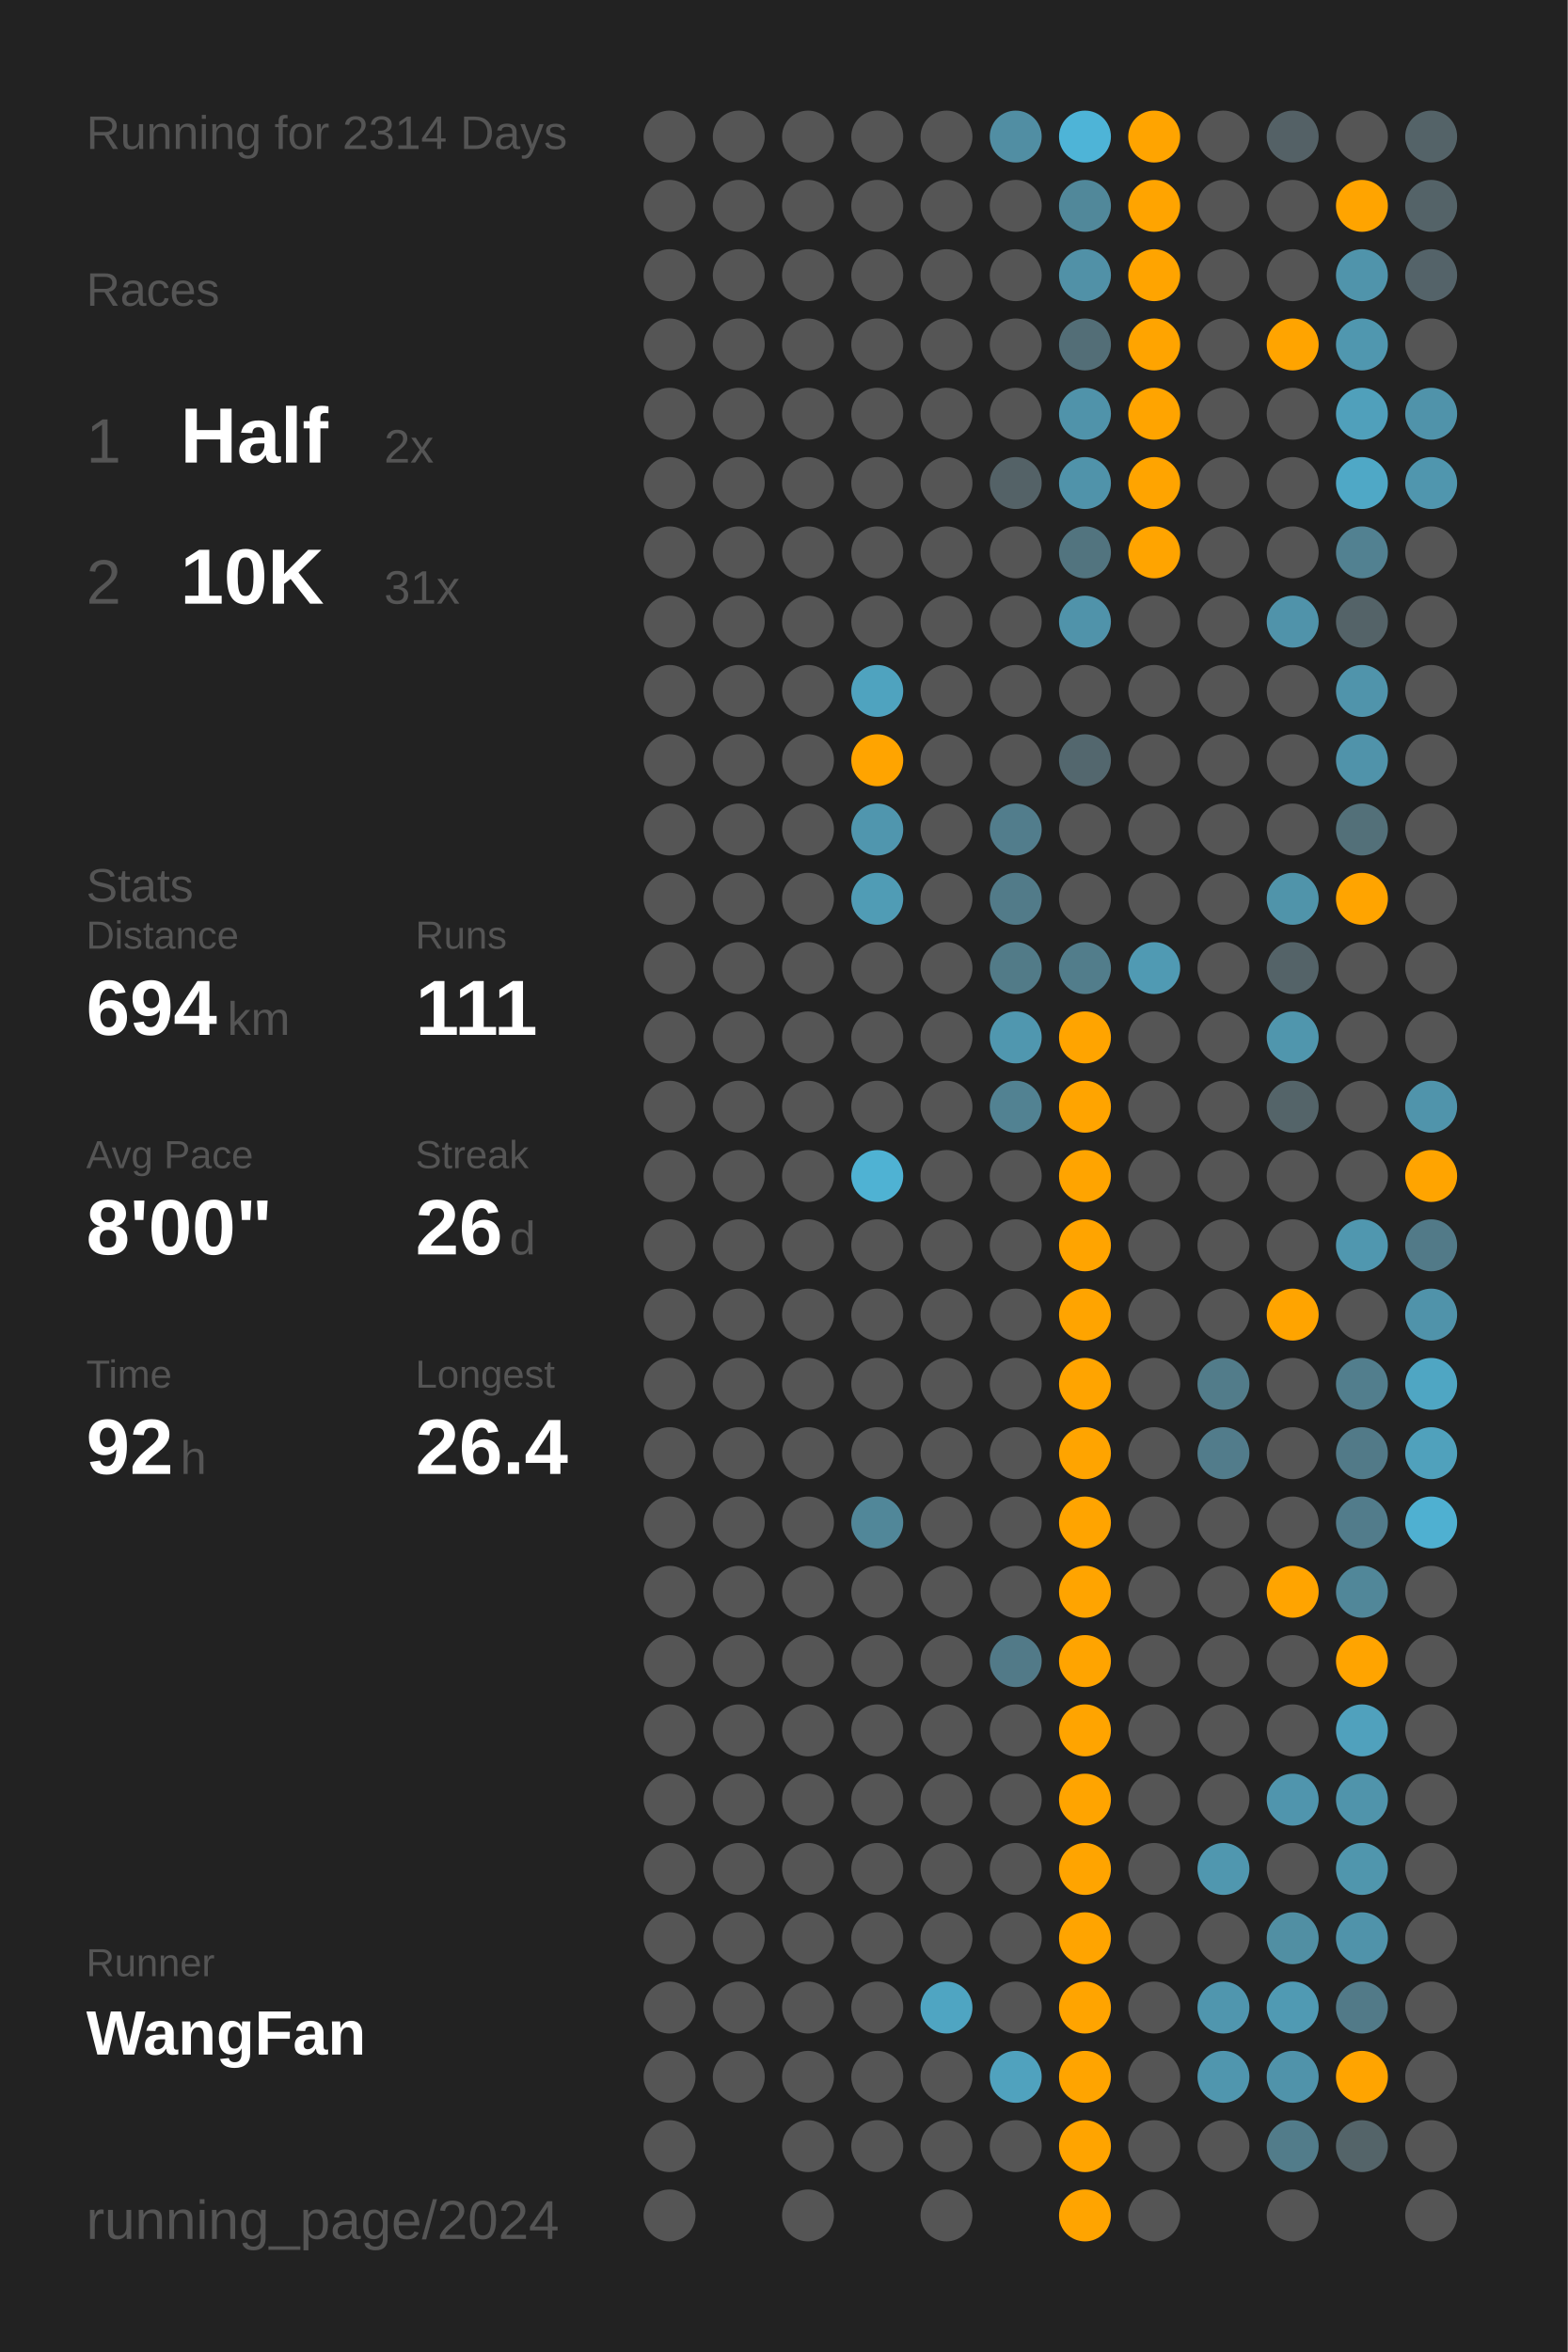
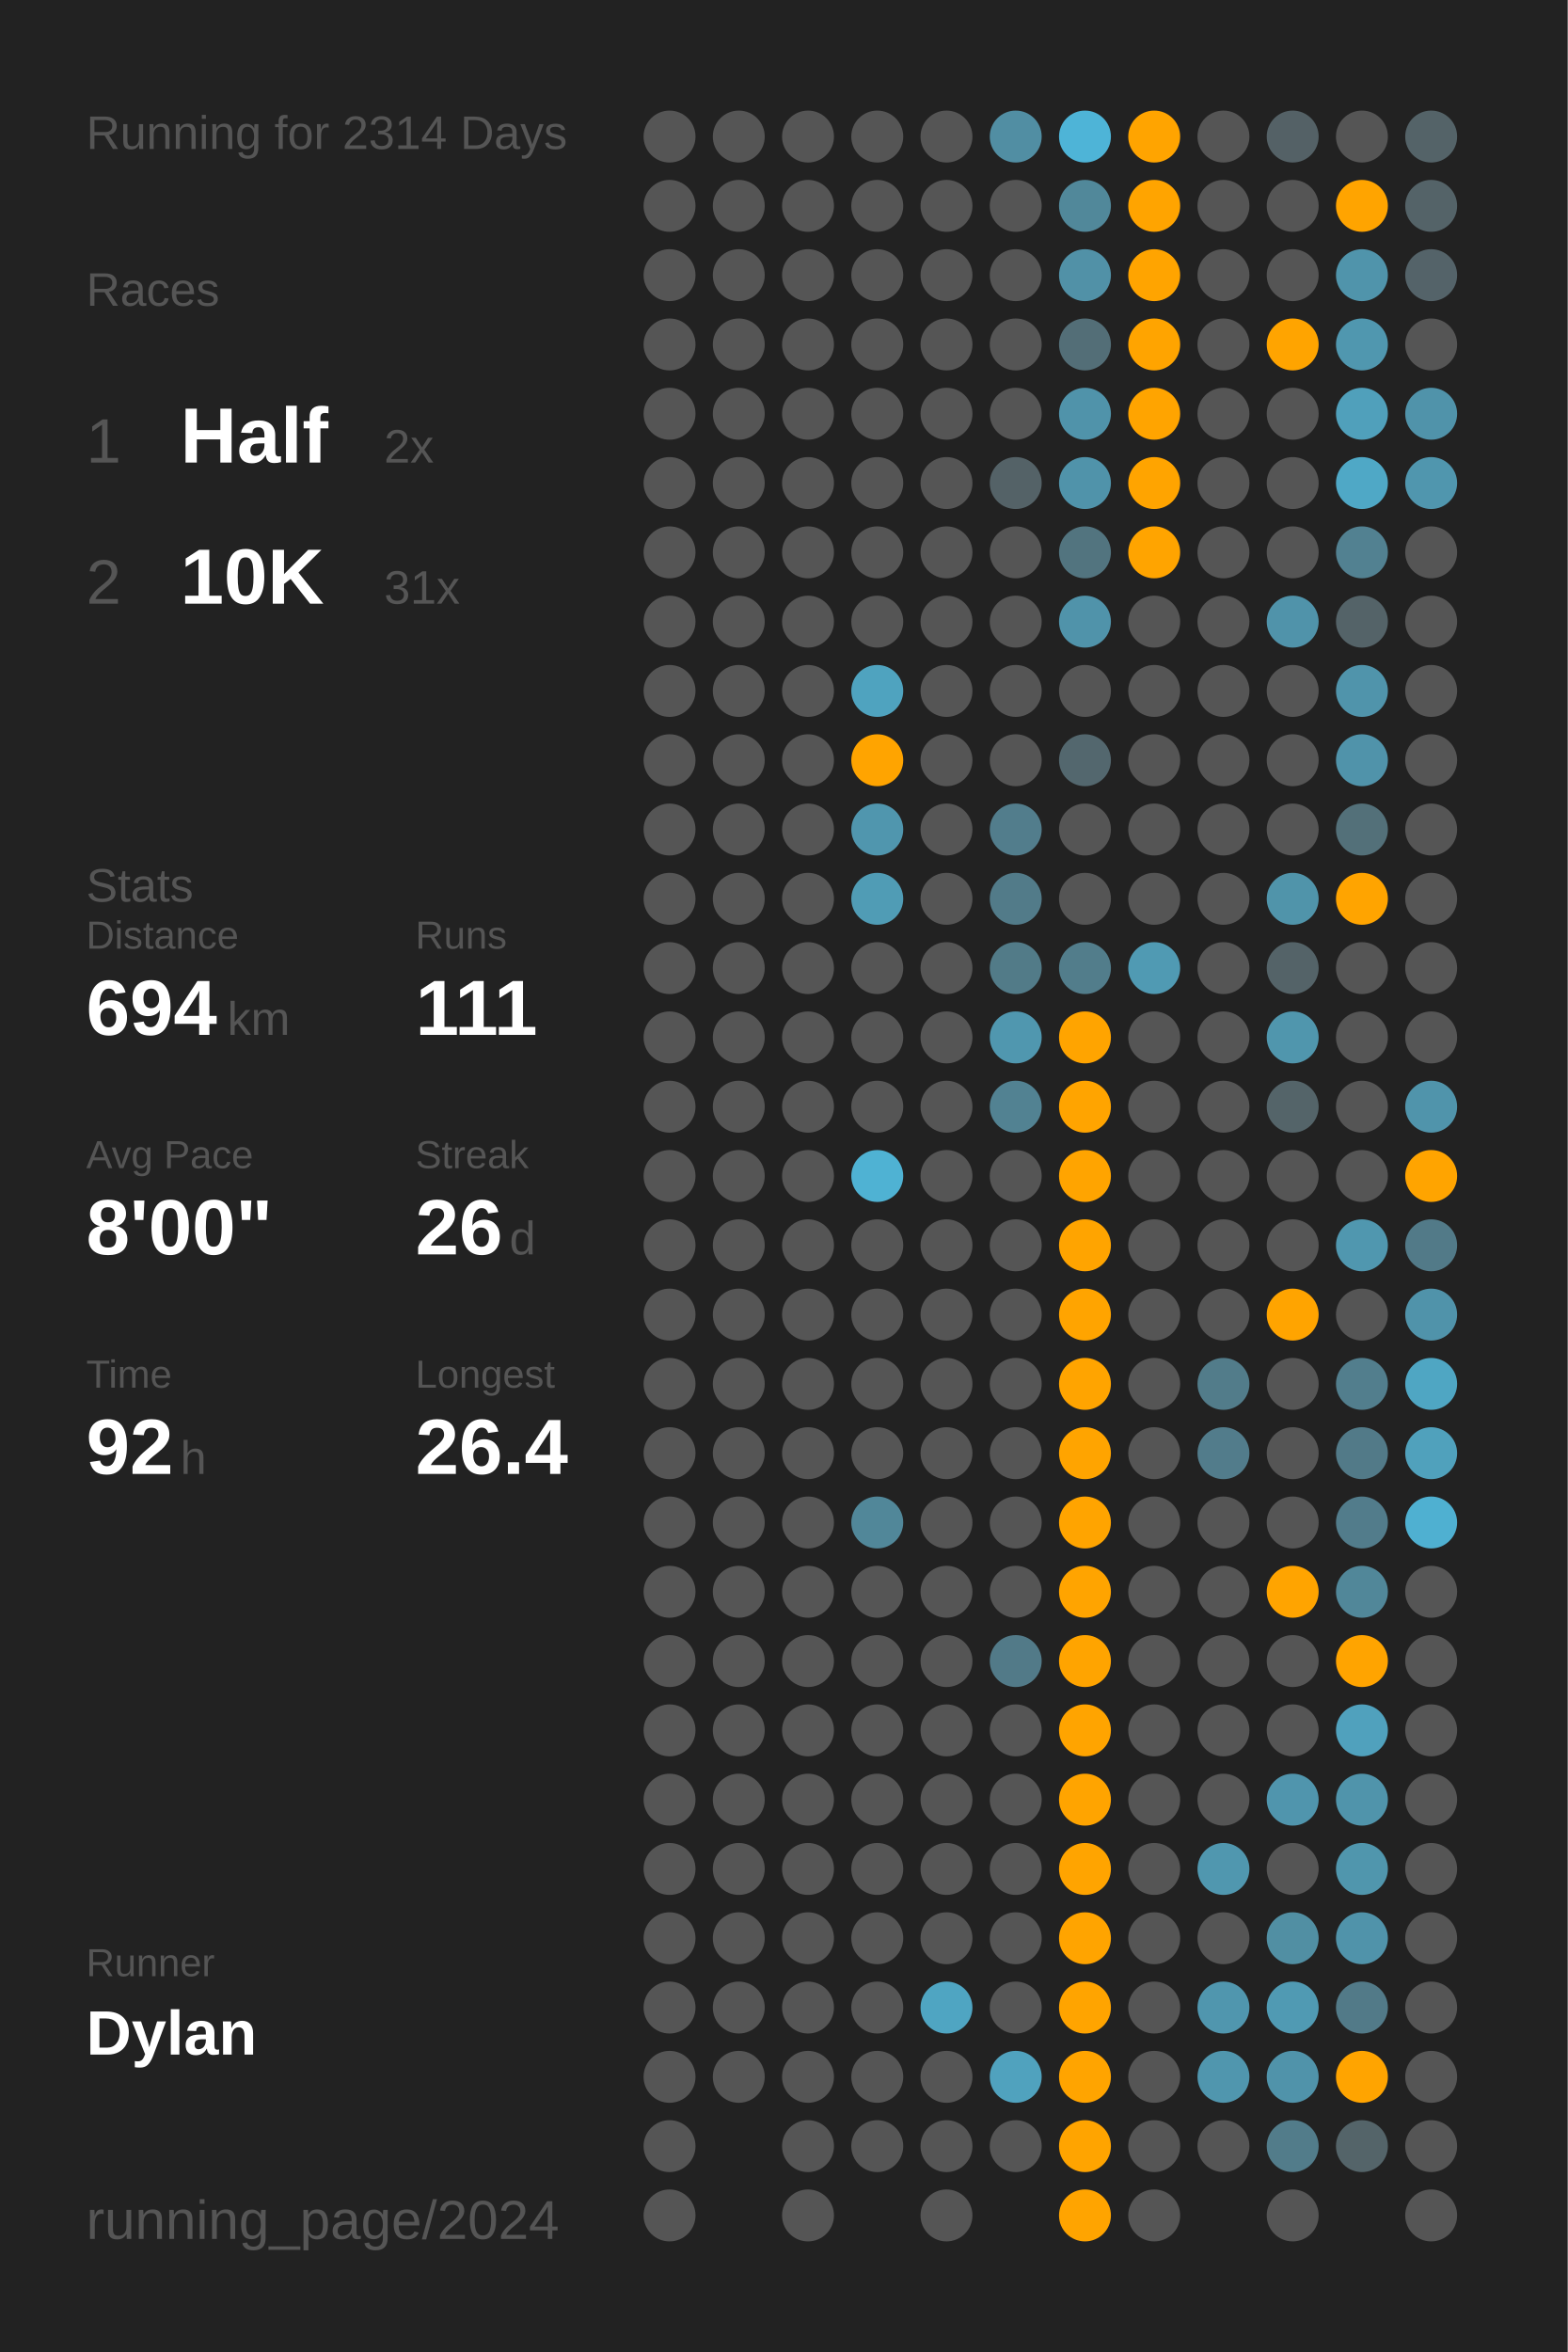
<svg xmlns="http://www.w3.org/2000/svg" baseProfile="full" height="300mm" version="1.1" viewBox="0,0,200,300" width="200mm">
  <defs />
  <rect fill="#222222" height="300" width="200" x="0" y="0" />
  <text fill="#555555" style="font-size:6px; font-family:Arial;" x="11" y="19">Running for 2314 Days</text>
  <text fill="#555555" style="font-size:6px; font-family:Arial;" x="11" y="39">Races</text>
  <text fill="#555555" style="font-size:8px; font-family:Arial;" x="11" y="59">1</text>
  <text fill="#FFFFFF" style="font-size:10px; font-family:Arial; font-weight:bold;" x="23" y="59">Half</text>
  <text fill="#555555" style="font-size:6px; font-family:Arial;" x="49" y="59">2x</text>
  <text fill="#555555" style="font-size:8px; font-family:Arial;" x="11" y="77">2</text>
  <text fill="#FFFFFF" style="font-size:10px; font-family:Arial; font-weight:bold;" x="23" y="77">10K</text>
  <text fill="#555555" style="font-size:6px; font-family:Arial;" x="49" y="77">31x</text>
  <text fill="#555555" style="font-size:6px; font-family:Arial;" x="11" y="115">Stats</text>
  <text fill="#555555" style="font-size:5px; font-family:Arial;" x="11" y="121">Distance</text>
  <text fill="#FFFFFF" style="font-size:10px; font-family:Arial; font-weight:bold;" x="11" y="132">694</text>
  <text fill="#555555" style="font-size:6px; font-family:Arial;" x="29" y="132">km</text>
  <text fill="#555555" style="font-size:5px; font-family:Arial;" x="53" y="121">Runs</text>
  <text fill="#FFFFFF" style="font-size:10px; font-family:Arial; font-weight:bold;" x="53" y="132">111</text>
  <text fill="#555555" style="font-size:5px; font-family:Arial;" x="11" y="149">Avg Pace</text>
  <text fill="#FFFFFF" style="font-size:10px; font-family:Arial; font-weight:bold;" x="11" y="160">8'00"</text>
  <text fill="#555555" style="font-size:5px; font-family:Arial;" x="53" y="149">Streak</text>
  <text fill="#FFFFFF" style="font-size:10px; font-family:Arial; font-weight:bold;" x="53" y="160">26</text>
  <text fill="#555555" style="font-size:6px; font-family:Arial;" x="65" y="160">d</text>
  <text fill="#555555" style="font-size:5px; font-family:Arial;" x="11" y="177">Time</text>
  <text fill="#FFFFFF" style="font-size:10px; font-family:Arial; font-weight:bold;" x="11" y="188">92</text>
  <text fill="#555555" style="font-size:6px; font-family:Arial;" x="23" y="188">h</text>
  <text fill="#555555" style="font-size:5px; font-family:Arial;" x="53" y="177">Longest</text>
  <text fill="#FFFFFF" style="font-size:10px; font-family:Arial; font-weight:bold;" x="53" y="188">26.4</text>
  <text fill="#555555" style="font-size:5px; font-family:Arial;" x="11" y="252.065">Runner</text>
-   <text fill="#FFFFFF" style="font-size:8px; font-family:Arial; font-weight:bold;" x="11" y="262.065">WangFan</text>
+   <text fill="#FFFFFF" style="font-size:8px; font-family:Arial; font-weight:bold;" x="11" y="262.065">Dylan</text>
  <text fill="#555555" style="font-size:7px; font-family:Arial;" x="11" y="285.581">running_page/2024</text>
  <circle cx="85.417" cy="17.419" fill="#555555" r="3.312" />
  <circle cx="85.417" cy="26.258" fill="#555555" r="3.312" />
  <circle cx="85.417" cy="35.097" fill="#555555" r="3.312" />
  <circle cx="85.417" cy="43.935" fill="#555555" r="3.312" />
  <circle cx="85.417" cy="52.774" fill="#555555" r="3.312" />
  <circle cx="85.417" cy="61.613" fill="#555555" r="3.312" />
  <circle cx="85.417" cy="70.452" fill="#555555" r="3.312" />
  <circle cx="85.417" cy="79.29" fill="#555555" r="3.312" />
  <circle cx="85.417" cy="88.129" fill="#555555" r="3.312" />
  <circle cx="85.417" cy="96.968" fill="#555555" r="3.312" />
  <circle cx="85.417" cy="105.806" fill="#555555" r="3.312" />
  <circle cx="85.417" cy="114.645" fill="#555555" r="3.312" />
  <circle cx="85.417" cy="123.484" fill="#555555" r="3.312" />
  <circle cx="85.417" cy="132.323" fill="#555555" r="3.312" />
  <circle cx="85.417" cy="141.161" fill="#555555" r="3.312" />
  <circle cx="85.417" cy="150" fill="#555555" r="3.312" />
  <circle cx="85.417" cy="158.839" fill="#555555" r="3.312" />
  <circle cx="85.417" cy="167.677" fill="#555555" r="3.312" />
  <circle cx="85.417" cy="176.516" fill="#555555" r="3.312" />
  <circle cx="85.417" cy="185.355" fill="#555555" r="3.312" />
  <circle cx="85.417" cy="194.194" fill="#555555" r="3.312" />
  <circle cx="85.417" cy="203.032" fill="#555555" r="3.312" />
  <circle cx="85.417" cy="211.871" fill="#555555" r="3.312" />
  <circle cx="85.417" cy="220.71" fill="#555555" r="3.312" />
  <circle cx="85.417" cy="229.548" fill="#555555" r="3.312" />
  <circle cx="85.417" cy="238.387" fill="#555555" r="3.312" />
  <circle cx="85.417" cy="247.226" fill="#555555" r="3.312" />
  <circle cx="85.417" cy="256.065" fill="#555555" r="3.312" />
  <circle cx="85.417" cy="264.903" fill="#555555" r="3.312" />
  <circle cx="85.417" cy="273.742" fill="#555555" r="3.312" />
  <circle cx="85.417" cy="282.581" fill="#555555" r="3.312" />
  <circle cx="94.25" cy="17.419" fill="#555555" r="3.312" />
  <circle cx="94.25" cy="26.258" fill="#555555" r="3.312" />
  <circle cx="94.25" cy="35.097" fill="#555555" r="3.312" />
  <circle cx="94.25" cy="43.935" fill="#555555" r="3.312" />
  <circle cx="94.25" cy="52.774" fill="#555555" r="3.312" />
  <circle cx="94.25" cy="61.613" fill="#555555" r="3.312" />
  <circle cx="94.25" cy="70.452" fill="#555555" r="3.312" />
  <circle cx="94.25" cy="79.29" fill="#555555" r="3.312" />
  <circle cx="94.25" cy="88.129" fill="#555555" r="3.312" />
  <circle cx="94.25" cy="96.968" fill="#555555" r="3.312" />
  <circle cx="94.25" cy="105.806" fill="#555555" r="3.312" />
  <circle cx="94.25" cy="114.645" fill="#555555" r="3.312" />
  <circle cx="94.25" cy="123.484" fill="#555555" r="3.312" />
  <circle cx="94.25" cy="132.323" fill="#555555" r="3.312" />
  <circle cx="94.25" cy="141.161" fill="#555555" r="3.312" />
  <circle cx="94.25" cy="150" fill="#555555" r="3.312" />
  <circle cx="94.25" cy="158.839" fill="#555555" r="3.312" />
  <circle cx="94.25" cy="167.677" fill="#555555" r="3.312" />
  <circle cx="94.25" cy="176.516" fill="#555555" r="3.312" />
  <circle cx="94.25" cy="185.355" fill="#555555" r="3.312" />
  <circle cx="94.25" cy="194.194" fill="#555555" r="3.312" />
  <circle cx="94.25" cy="203.032" fill="#555555" r="3.312" />
  <circle cx="94.25" cy="211.871" fill="#555555" r="3.312" />
  <circle cx="94.25" cy="220.71" fill="#555555" r="3.312" />
  <circle cx="94.25" cy="229.548" fill="#555555" r="3.312" />
  <circle cx="94.25" cy="238.387" fill="#555555" r="3.312" />
  <circle cx="94.25" cy="247.226" fill="#555555" r="3.312" />
  <circle cx="94.25" cy="256.065" fill="#555555" r="3.312" />
  <circle cx="94.25" cy="264.903" fill="#555555" r="3.312" />
  <circle cx="103.083" cy="17.419" fill="#555555" r="3.312" />
  <circle cx="103.083" cy="26.258" fill="#555555" r="3.312" />
  <circle cx="103.083" cy="35.097" fill="#555555" r="3.312" />
  <circle cx="103.083" cy="43.935" fill="#555555" r="3.312" />
  <circle cx="103.083" cy="52.774" fill="#555555" r="3.312" />
  <circle cx="103.083" cy="61.613" fill="#555555" r="3.312" />
  <circle cx="103.083" cy="70.452" fill="#555555" r="3.312" />
  <circle cx="103.083" cy="79.29" fill="#555555" r="3.312" />
  <circle cx="103.083" cy="88.129" fill="#555555" r="3.312" />
  <circle cx="103.083" cy="96.968" fill="#555555" r="3.312" />
  <circle cx="103.083" cy="105.806" fill="#555555" r="3.312" />
  <circle cx="103.083" cy="114.645" fill="#555555" r="3.312" />
  <circle cx="103.083" cy="123.484" fill="#555555" r="3.312" />
  <circle cx="103.083" cy="132.323" fill="#555555" r="3.312" />
  <circle cx="103.083" cy="141.161" fill="#555555" r="3.312" />
  <circle cx="103.083" cy="150" fill="#555555" r="3.312" />
  <circle cx="103.083" cy="158.839" fill="#555555" r="3.312" />
  <circle cx="103.083" cy="167.677" fill="#555555" r="3.312" />
  <circle cx="103.083" cy="176.516" fill="#555555" r="3.312" />
  <circle cx="103.083" cy="185.355" fill="#555555" r="3.312" />
  <circle cx="103.083" cy="194.194" fill="#555555" r="3.312" />
  <circle cx="103.083" cy="203.032" fill="#555555" r="3.312" />
  <circle cx="103.083" cy="211.871" fill="#555555" r="3.312" />
  <circle cx="103.083" cy="220.71" fill="#555555" r="3.312" />
  <circle cx="103.083" cy="229.548" fill="#555555" r="3.312" />
  <circle cx="103.083" cy="238.387" fill="#555555" r="3.312" />
  <circle cx="103.083" cy="247.226" fill="#555555" r="3.312" />
  <circle cx="103.083" cy="256.065" fill="#555555" r="3.312" />
  <circle cx="103.083" cy="264.903" fill="#555555" r="3.312" />
  <circle cx="103.083" cy="273.742" fill="#555555" r="3.312" />
  <circle cx="103.083" cy="282.581" fill="#555555" r="3.312" />
  <circle cx="111.917" cy="17.419" fill="#555555" r="3.312" />
  <circle cx="111.917" cy="26.258" fill="#555555" r="3.312" />
  <circle cx="111.917" cy="35.097" fill="#555555" r="3.312" />
  <circle cx="111.917" cy="43.935" fill="#555555" r="3.312" />
  <circle cx="111.917" cy="52.774" fill="#555555" r="3.312" />
  <circle cx="111.917" cy="61.613" fill="#555555" r="3.312" />
  <circle cx="111.917" cy="70.452" fill="#555555" r="3.312" />
  <circle cx="111.917" cy="79.29" fill="#555555" r="3.312" />
  <circle cx="111.917" cy="88.129" fill="#4fa3bf" r="3.312" />
  <circle cx="111.917" cy="96.968" fill="#ffa400" r="3.312" />
  <circle cx="111.917" cy="105.806" fill="#5096ae" r="3.312" />
  <circle cx="111.917" cy="114.645" fill="#509cb5" r="3.312" />
  <circle cx="111.917" cy="123.484" fill="#555555" r="3.312" />
  <circle cx="111.917" cy="132.323" fill="#555555" r="3.312" />
  <circle cx="111.917" cy="141.161" fill="#555555" r="3.312" />
  <circle cx="111.917" cy="150" fill="#4fb2d3" r="3.312" />
  <circle cx="111.917" cy="158.839" fill="#555555" r="3.312" />
  <circle cx="111.917" cy="167.677" fill="#555555" r="3.312" />
  <circle cx="111.917" cy="176.516" fill="#555555" r="3.312" />
  <circle cx="111.917" cy="185.355" fill="#555555" r="3.312" />
  <circle cx="111.917" cy="194.194" fill="#518799" r="3.312" />
  <circle cx="111.917" cy="203.032" fill="#555555" r="3.312" />
  <circle cx="111.917" cy="211.871" fill="#555555" r="3.312" />
  <circle cx="111.917" cy="220.71" fill="#555555" r="3.312" />
  <circle cx="111.917" cy="229.548" fill="#555555" r="3.312" />
  <circle cx="111.917" cy="238.387" fill="#555555" r="3.312" />
  <circle cx="111.917" cy="247.226" fill="#555555" r="3.312" />
  <circle cx="111.917" cy="256.065" fill="#555555" r="3.312" />
  <circle cx="111.917" cy="264.903" fill="#555555" r="3.312" />
  <circle cx="111.917" cy="273.742" fill="#555555" r="3.312" />
  <circle cx="120.75" cy="17.419" fill="#555555" r="3.312" />
  <circle cx="120.75" cy="26.258" fill="#555555" r="3.312" />
  <circle cx="120.75" cy="35.097" fill="#555555" r="3.312" />
  <circle cx="120.75" cy="43.935" fill="#555555" r="3.312" />
  <circle cx="120.75" cy="52.774" fill="#555555" r="3.312" />
  <circle cx="120.75" cy="61.613" fill="#555555" r="3.312" />
  <circle cx="120.75" cy="70.452" fill="#555555" r="3.312" />
  <circle cx="120.75" cy="79.29" fill="#555555" r="3.312" />
  <circle cx="120.75" cy="88.129" fill="#555555" r="3.312" />
  <circle cx="120.75" cy="96.968" fill="#555555" r="3.312" />
  <circle cx="120.75" cy="105.806" fill="#555555" r="3.312" />
  <circle cx="120.75" cy="114.645" fill="#555555" r="3.312" />
  <circle cx="120.75" cy="123.484" fill="#555555" r="3.312" />
  <circle cx="120.75" cy="132.323" fill="#555555" r="3.312" />
  <circle cx="120.75" cy="141.161" fill="#555555" r="3.312" />
  <circle cx="120.75" cy="150" fill="#555555" r="3.312" />
  <circle cx="120.75" cy="158.839" fill="#555555" r="3.312" />
  <circle cx="120.75" cy="167.677" fill="#555555" r="3.312" />
  <circle cx="120.75" cy="176.516" fill="#555555" r="3.312" />
  <circle cx="120.75" cy="185.355" fill="#555555" r="3.312" />
  <circle cx="120.75" cy="194.194" fill="#555555" r="3.312" />
  <circle cx="120.75" cy="203.032" fill="#555555" r="3.312" />
  <circle cx="120.75" cy="211.871" fill="#555555" r="3.312" />
  <circle cx="120.75" cy="220.71" fill="#555555" r="3.312" />
  <circle cx="120.75" cy="229.548" fill="#555555" r="3.312" />
  <circle cx="120.75" cy="238.387" fill="#555555" r="3.312" />
  <circle cx="120.75" cy="247.226" fill="#555555" r="3.312" />
  <circle cx="120.75" cy="256.065" fill="#4fa5c2" r="3.312" />
  <circle cx="120.75" cy="264.903" fill="#555555" r="3.312" />
  <circle cx="120.75" cy="273.742" fill="#555555" r="3.312" />
  <circle cx="120.75" cy="282.581" fill="#555555" r="3.312" />
  <circle cx="129.583" cy="17.419" fill="#518ea3" r="3.312" />
  <circle cx="129.583" cy="26.258" fill="#555555" r="3.312" />
  <circle cx="129.583" cy="35.097" fill="#555555" r="3.312" />
  <circle cx="129.583" cy="43.935" fill="#555555" r="3.312" />
  <circle cx="129.583" cy="52.774" fill="#555555" r="3.312" />
  <circle cx="129.583" cy="61.613" fill="#546267" r="3.312" />
  <circle cx="129.583" cy="70.452" fill="#555555" r="3.312" />
  <circle cx="129.583" cy="79.29" fill="#555555" r="3.312" />
  <circle cx="129.583" cy="88.129" fill="#555555" r="3.312" />
  <circle cx="129.583" cy="96.968" fill="#555555" r="3.312" />
  <circle cx="129.583" cy="105.806" fill="#527d8c" r="3.312" />
  <circle cx="129.583" cy="114.645" fill="#527b89" r="3.312" />
  <circle cx="129.583" cy="123.484" fill="#527b88" r="3.312" />
  <circle cx="129.583" cy="132.323" fill="#5097af" r="3.312" />
  <circle cx="129.583" cy="141.161" fill="#528292" r="3.312" />
  <circle cx="129.583" cy="150" fill="#555555" r="3.312" />
  <circle cx="129.583" cy="158.839" fill="#555555" r="3.312" />
  <circle cx="129.583" cy="167.677" fill="#555555" r="3.312" />
  <circle cx="129.583" cy="176.516" fill="#555555" r="3.312" />
  <circle cx="129.583" cy="185.355" fill="#555555" r="3.312" />
  <circle cx="129.583" cy="194.194" fill="#555555" r="3.312" />
  <circle cx="129.583" cy="203.032" fill="#555555" r="3.312" />
  <circle cx="129.583" cy="211.871" fill="#527a88" r="3.312" />
  <circle cx="129.583" cy="220.71" fill="#555555" r="3.312" />
  <circle cx="129.583" cy="229.548" fill="#555555" r="3.312" />
  <circle cx="129.583" cy="238.387" fill="#555555" r="3.312" />
  <circle cx="129.583" cy="247.226" fill="#555555" r="3.312" />
  <circle cx="129.583" cy="256.065" fill="#555555" r="3.312" />
  <circle cx="129.583" cy="264.903" fill="#50a2be" r="3.312" />
  <circle cx="129.583" cy="273.742" fill="#555555" r="3.312" />
  <circle cx="138.417" cy="17.419" fill="#4eb4d7" r="3.312" />
  <circle cx="138.417" cy="26.258" fill="#51889a" r="3.312" />
  <circle cx="138.417" cy="35.097" fill="#5191a7" r="3.312" />
  <circle cx="138.417" cy="43.935" fill="#536e77" r="3.312" />
  <circle cx="138.417" cy="52.774" fill="#5093aa" r="3.312" />
  <circle cx="138.417" cy="61.613" fill="#5093aa" r="3.312" />
  <circle cx="138.417" cy="70.452" fill="#52747f" r="3.312" />
  <circle cx="138.417" cy="79.29" fill="#5093aa" r="3.312" />
  <circle cx="138.417" cy="88.129" fill="#555555" r="3.312" />
  <circle cx="138.417" cy="96.968" fill="#53676e" r="3.312" />
  <circle cx="138.417" cy="105.806" fill="#555555" r="3.312" />
  <circle cx="138.417" cy="114.645" fill="#555555" r="3.312" />
  <circle cx="138.417" cy="123.484" fill="#527d8b" r="3.312" />
  <circle cx="138.417" cy="132.323" fill="#ffa400" r="3.312" />
  <circle cx="138.417" cy="141.161" fill="#ffa400" r="3.312" />
  <circle cx="138.417" cy="150" fill="#ffa400" r="3.312" />
  <circle cx="138.417" cy="158.839" fill="#ffa400" r="3.312" />
  <circle cx="138.417" cy="167.677" fill="#ffa400" r="3.312" />
  <circle cx="138.417" cy="176.516" fill="#ffa400" r="3.312" />
  <circle cx="138.417" cy="185.355" fill="#ffa400" r="3.312" />
  <circle cx="138.417" cy="194.194" fill="#ffa400" r="3.312" />
  <circle cx="138.417" cy="203.032" fill="#ffa400" r="3.312" />
  <circle cx="138.417" cy="211.871" fill="#ffa400" r="3.312" />
  <circle cx="138.417" cy="220.71" fill="#ffa400" r="3.312" />
  <circle cx="138.417" cy="229.548" fill="#ffa400" r="3.312" />
  <circle cx="138.417" cy="238.387" fill="#ffa400" r="3.312" />
  <circle cx="138.417" cy="247.226" fill="#ffa400" r="3.312" />
  <circle cx="138.417" cy="256.065" fill="#ffa400" r="3.312" />
  <circle cx="138.417" cy="264.903" fill="#ffa400" r="3.312" />
  <circle cx="138.417" cy="273.742" fill="#ffa400" r="3.312" />
  <circle cx="138.417" cy="282.581" fill="#ffa400" r="3.312" />
  <circle cx="147.25" cy="17.419" fill="#ffa400" r="3.312" />
  <circle cx="147.25" cy="26.258" fill="#ffa400" r="3.312" />
  <circle cx="147.25" cy="35.097" fill="#ffa400" r="3.312" />
  <circle cx="147.25" cy="43.935" fill="#ffa400" r="3.312" />
  <circle cx="147.25" cy="52.774" fill="#ffa400" r="3.312" />
  <circle cx="147.25" cy="61.613" fill="#ffa400" r="3.312" />
  <circle cx="147.25" cy="70.452" fill="#ffa400" r="3.312" />
  <circle cx="147.25" cy="79.29" fill="#555555" r="3.312" />
  <circle cx="147.25" cy="88.129" fill="#555555" r="3.312" />
  <circle cx="147.25" cy="96.968" fill="#555555" r="3.312" />
  <circle cx="147.25" cy="105.806" fill="#555555" r="3.312" />
  <circle cx="147.25" cy="114.645" fill="#555555" r="3.312" />
  <circle cx="147.25" cy="123.484" fill="#509ab3" r="3.312" />
  <circle cx="147.25" cy="132.323" fill="#555555" r="3.312" />
  <circle cx="147.25" cy="141.161" fill="#555555" r="3.312" />
  <circle cx="147.25" cy="150" fill="#555555" r="3.312" />
  <circle cx="147.25" cy="158.839" fill="#555555" r="3.312" />
  <circle cx="147.25" cy="167.677" fill="#555555" r="3.312" />
  <circle cx="147.25" cy="176.516" fill="#555555" r="3.312" />
  <circle cx="147.25" cy="185.355" fill="#555555" r="3.312" />
  <circle cx="147.25" cy="194.194" fill="#555555" r="3.312" />
  <circle cx="147.25" cy="203.032" fill="#555555" r="3.312" />
  <circle cx="147.25" cy="211.871" fill="#555555" r="3.312" />
  <circle cx="147.25" cy="220.71" fill="#555555" r="3.312" />
  <circle cx="147.25" cy="229.548" fill="#555555" r="3.312" />
  <circle cx="147.25" cy="238.387" fill="#555555" r="3.312" />
  <circle cx="147.25" cy="247.226" fill="#555555" r="3.312" />
  <circle cx="147.25" cy="256.065" fill="#555555" r="3.312" />
  <circle cx="147.25" cy="264.903" fill="#555555" r="3.312" />
  <circle cx="147.25" cy="273.742" fill="#555555" r="3.312" />
  <circle cx="147.25" cy="282.581" fill="#555555" r="3.312" />
  <circle cx="156.083" cy="17.419" fill="#555555" r="3.312" />
  <circle cx="156.083" cy="26.258" fill="#555555" r="3.312" />
  <circle cx="156.083" cy="35.097" fill="#555555" r="3.312" />
  <circle cx="156.083" cy="43.935" fill="#555555" r="3.312" />
  <circle cx="156.083" cy="52.774" fill="#555555" r="3.312" />
  <circle cx="156.083" cy="61.613" fill="#555555" r="3.312" />
  <circle cx="156.083" cy="70.452" fill="#555555" r="3.312" />
  <circle cx="156.083" cy="79.29" fill="#555555" r="3.312" />
  <circle cx="156.083" cy="88.129" fill="#555555" r="3.312" />
  <circle cx="156.083" cy="96.968" fill="#555555" r="3.312" />
  <circle cx="156.083" cy="105.806" fill="#555555" r="3.312" />
  <circle cx="156.083" cy="114.645" fill="#555555" r="3.312" />
  <circle cx="156.083" cy="123.484" fill="#555555" r="3.312" />
  <circle cx="156.083" cy="132.323" fill="#555555" r="3.312" />
  <circle cx="156.083" cy="141.161" fill="#555555" r="3.312" />
  <circle cx="156.083" cy="150" fill="#555555" r="3.312" />
  <circle cx="156.083" cy="158.839" fill="#555555" r="3.312" />
  <circle cx="156.083" cy="167.677" fill="#555555" r="3.312" />
  <circle cx="156.083" cy="176.516" fill="#527c8a" r="3.312" />
  <circle cx="156.083" cy="185.355" fill="#527c8b" r="3.312" />
  <circle cx="156.083" cy="194.194" fill="#555555" r="3.312" />
  <circle cx="156.083" cy="203.032" fill="#555555" r="3.312" />
  <circle cx="156.083" cy="211.871" fill="#555555" r="3.312" />
  <circle cx="156.083" cy="220.71" fill="#555555" r="3.312" />
  <circle cx="156.083" cy="229.548" fill="#555555" r="3.312" />
  <circle cx="156.083" cy="238.387" fill="#5097af" r="3.312" />
  <circle cx="156.083" cy="247.226" fill="#555555" r="3.312" />
  <circle cx="156.083" cy="256.065" fill="#5096ae" r="3.312" />
  <circle cx="156.083" cy="264.903" fill="#5096ae" r="3.312" />
  <circle cx="156.083" cy="273.742" fill="#555555" r="3.312" />
  <circle cx="164.917" cy="17.419" fill="#546166" r="3.312" />
  <circle cx="164.917" cy="26.258" fill="#555555" r="3.312" />
  <circle cx="164.917" cy="35.097" fill="#555555" r="3.312" />
  <circle cx="164.917" cy="43.935" fill="#ffa400" r="3.312" />
  <circle cx="164.917" cy="52.774" fill="#555555" r="3.312" />
  <circle cx="164.917" cy="61.613" fill="#555555" r="3.312" />
  <circle cx="164.917" cy="70.452" fill="#555555" r="3.312" />
  <circle cx="164.917" cy="79.29" fill="#5093aa" r="3.312" />
  <circle cx="164.917" cy="88.129" fill="#555555" r="3.312" />
  <circle cx="164.917" cy="96.968" fill="#555555" r="3.312" />
  <circle cx="164.917" cy="105.806" fill="#555555" r="3.312" />
  <circle cx="164.917" cy="114.645" fill="#5094aa" r="3.312" />
  <circle cx="164.917" cy="123.484" fill="#546368" r="3.312" />
  <circle cx="164.917" cy="132.323" fill="#5096ad" r="3.312" />
  <circle cx="164.917" cy="141.161" fill="#546469" r="3.312" />
  <circle cx="164.917" cy="150" fill="#555555" r="3.312" />
  <circle cx="164.917" cy="158.839" fill="#555555" r="3.312" />
  <circle cx="164.917" cy="167.677" fill="#ffa400" r="3.312" />
  <circle cx="164.917" cy="176.516" fill="#555555" r="3.312" />
  <circle cx="164.917" cy="185.355" fill="#555555" r="3.312" />
  <circle cx="164.917" cy="194.194" fill="#555555" r="3.312" />
  <circle cx="164.917" cy="203.032" fill="#ffa400" r="3.312" />
  <circle cx="164.917" cy="211.871" fill="#555555" r="3.312" />
  <circle cx="164.917" cy="220.71" fill="#555555" r="3.312" />
  <circle cx="164.917" cy="229.548" fill="#5095ad" r="3.312" />
  <circle cx="164.917" cy="238.387" fill="#555555" r="3.312" />
  <circle cx="164.917" cy="247.226" fill="#518fa3" r="3.312" />
  <circle cx="164.917" cy="256.065" fill="#509ab3" r="3.312" />
  <circle cx="164.917" cy="264.903" fill="#5093aa" r="3.312" />
  <circle cx="164.917" cy="273.742" fill="#527c8a" r="3.312" />
  <circle cx="164.917" cy="282.581" fill="#555555" r="3.312" />
  <circle cx="173.75" cy="17.419" fill="#555555" r="3.312" />
  <circle cx="173.75" cy="26.258" fill="#ffa400" r="3.312" />
  <circle cx="173.75" cy="35.097" fill="#5094ab" r="3.312" />
  <circle cx="173.75" cy="43.935" fill="#5097af" r="3.312" />
  <circle cx="173.75" cy="52.774" fill="#50a0bb" r="3.312" />
  <circle cx="173.75" cy="61.613" fill="#4fa8c6" r="3.312" />
  <circle cx="173.75" cy="70.452" fill="#528191" r="3.312" />
  <circle cx="173.75" cy="79.29" fill="#546368" r="3.312" />
  <circle cx="173.75" cy="88.129" fill="#5094ab" r="3.312" />
  <circle cx="173.75" cy="96.968" fill="#5093aa" r="3.312" />
  <circle cx="173.75" cy="105.806" fill="#537079" r="3.312" />
  <circle cx="173.75" cy="114.645" fill="#ffa400" r="3.312" />
  <circle cx="173.75" cy="123.484" fill="#555555" r="3.312" />
  <circle cx="173.75" cy="132.323" fill="#555555" r="3.312" />
  <circle cx="173.75" cy="141.161" fill="#555555" r="3.312" />
  <circle cx="173.75" cy="150" fill="#555555" r="3.312" />
  <circle cx="173.75" cy="158.839" fill="#5097af" r="3.312" />
  <circle cx="173.75" cy="167.677" fill="#555555" r="3.312" />
  <circle cx="173.75" cy="176.516" fill="#527e8d" r="3.312" />
  <circle cx="173.75" cy="185.355" fill="#527a88" r="3.312" />
  <circle cx="173.75" cy="194.194" fill="#527c8b" r="3.312" />
  <circle cx="173.75" cy="203.032" fill="#518799" r="3.312" />
  <circle cx="173.75" cy="211.871" fill="#ffa400" r="3.312" />
  <circle cx="173.75" cy="220.71" fill="#50a1bd" r="3.312" />
  <circle cx="173.75" cy="229.548" fill="#5094ab" r="3.312" />
  <circle cx="173.75" cy="238.387" fill="#5096ad" r="3.312" />
  <circle cx="173.75" cy="247.226" fill="#5093aa" r="3.312" />
  <circle cx="173.75" cy="256.065" fill="#527a88" r="3.312" />
  <circle cx="173.75" cy="264.903" fill="#ffa400" r="3.312" />
  <circle cx="173.75" cy="273.742" fill="#546469" r="3.312" />
  <circle cx="182.583" cy="17.419" fill="#546368" r="3.312" />
  <circle cx="182.583" cy="26.258" fill="#546368" r="3.312" />
  <circle cx="182.583" cy="35.097" fill="#546369" r="3.312" />
  <circle cx="182.583" cy="43.935" fill="#555555" r="3.312" />
  <circle cx="182.583" cy="52.774" fill="#5093aa" r="3.312" />
  <circle cx="182.583" cy="61.613" fill="#5096ae" r="3.312" />
  <circle cx="182.583" cy="70.452" fill="#555555" r="3.312" />
  <circle cx="182.583" cy="79.29" fill="#555555" r="3.312" />
  <circle cx="182.583" cy="88.129" fill="#555555" r="3.312" />
  <circle cx="182.583" cy="96.968" fill="#555555" r="3.312" />
  <circle cx="182.583" cy="105.806" fill="#555555" r="3.312" />
  <circle cx="182.583" cy="114.645" fill="#555555" r="3.312" />
  <circle cx="182.583" cy="123.484" fill="#555555" r="3.312" />
  <circle cx="182.583" cy="132.323" fill="#555555" r="3.312" />
  <circle cx="182.583" cy="141.161" fill="#5094ab" r="3.312" />
  <circle cx="182.583" cy="150" fill="#ffa400" r="3.312" />
  <circle cx="182.583" cy="158.839" fill="#527a88" r="3.312" />
  <circle cx="182.583" cy="167.677" fill="#5093aa" r="3.312" />
  <circle cx="182.583" cy="176.516" fill="#4fa6c3" r="3.312" />
  <circle cx="182.583" cy="185.355" fill="#50a1bc" r="3.312" />
  <circle cx="182.583" cy="194.194" fill="#4fb0d1" r="3.312" />
  <circle cx="182.583" cy="203.032" fill="#555555" r="3.312" />
  <circle cx="182.583" cy="211.871" fill="#555555" r="3.312" />
  <circle cx="182.583" cy="220.71" fill="#555555" r="3.312" />
  <circle cx="182.583" cy="229.548" fill="#555555" r="3.312" />
  <circle cx="182.583" cy="238.387" fill="#555555" r="3.312" />
  <circle cx="182.583" cy="247.226" fill="#555555" r="3.312" />
  <circle cx="182.583" cy="256.065" fill="#555555" r="3.312" />
  <circle cx="182.583" cy="264.903" fill="#555555" r="3.312" />
  <circle cx="182.583" cy="273.742" fill="#555555" r="3.312" />
  <circle cx="182.583" cy="282.581" fill="#555555" r="3.312" />
</svg>
